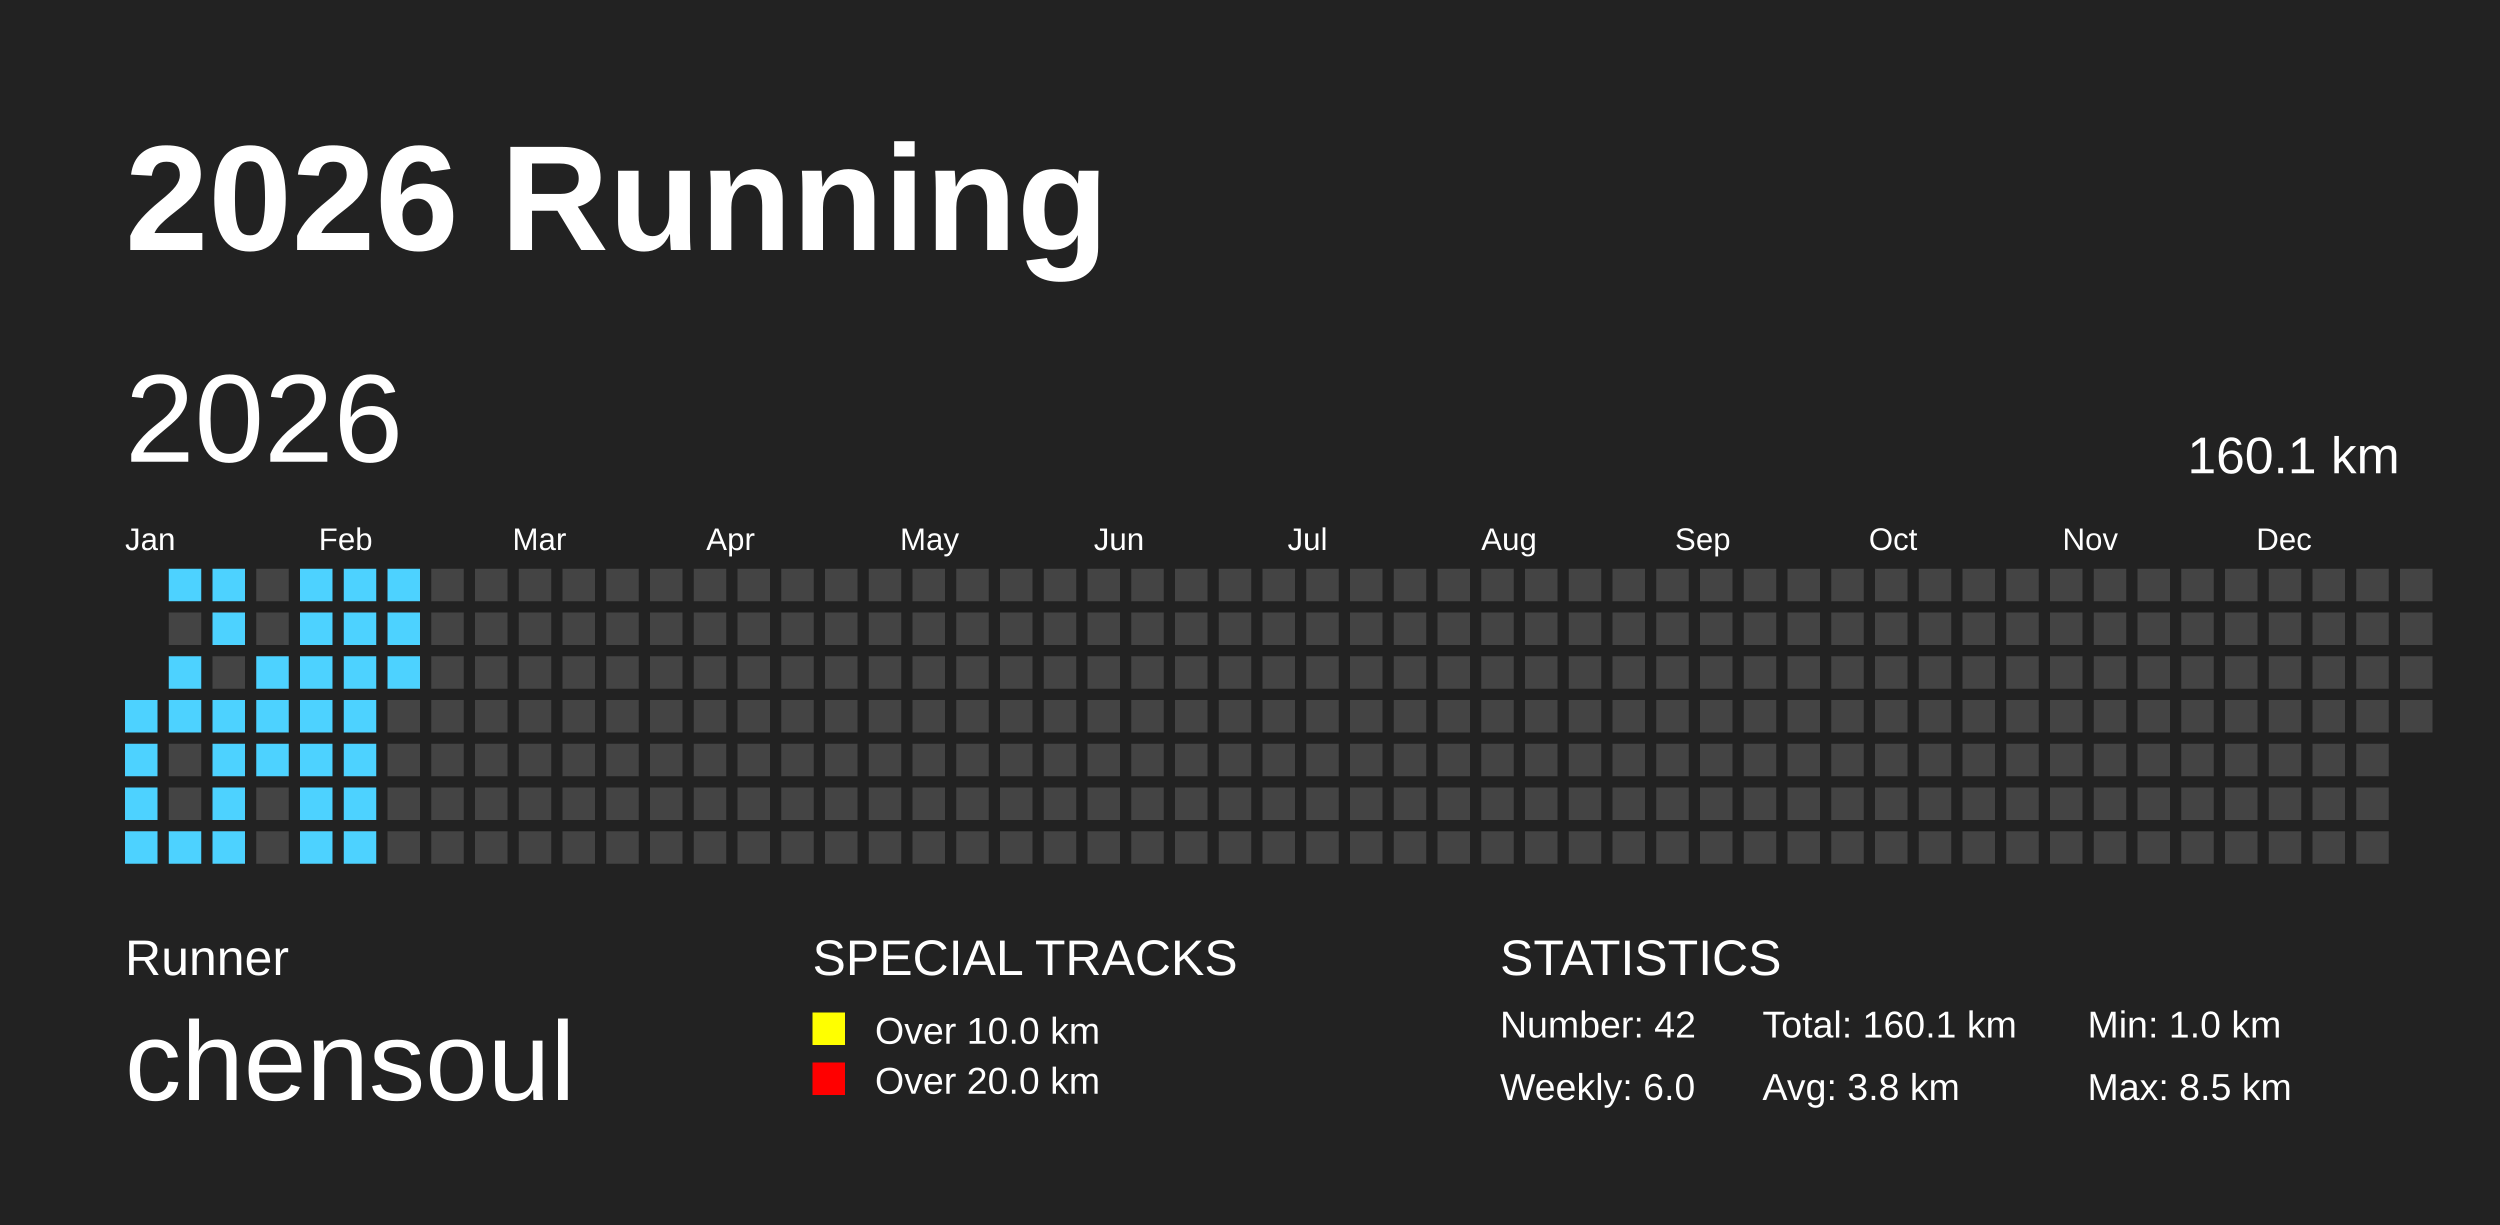
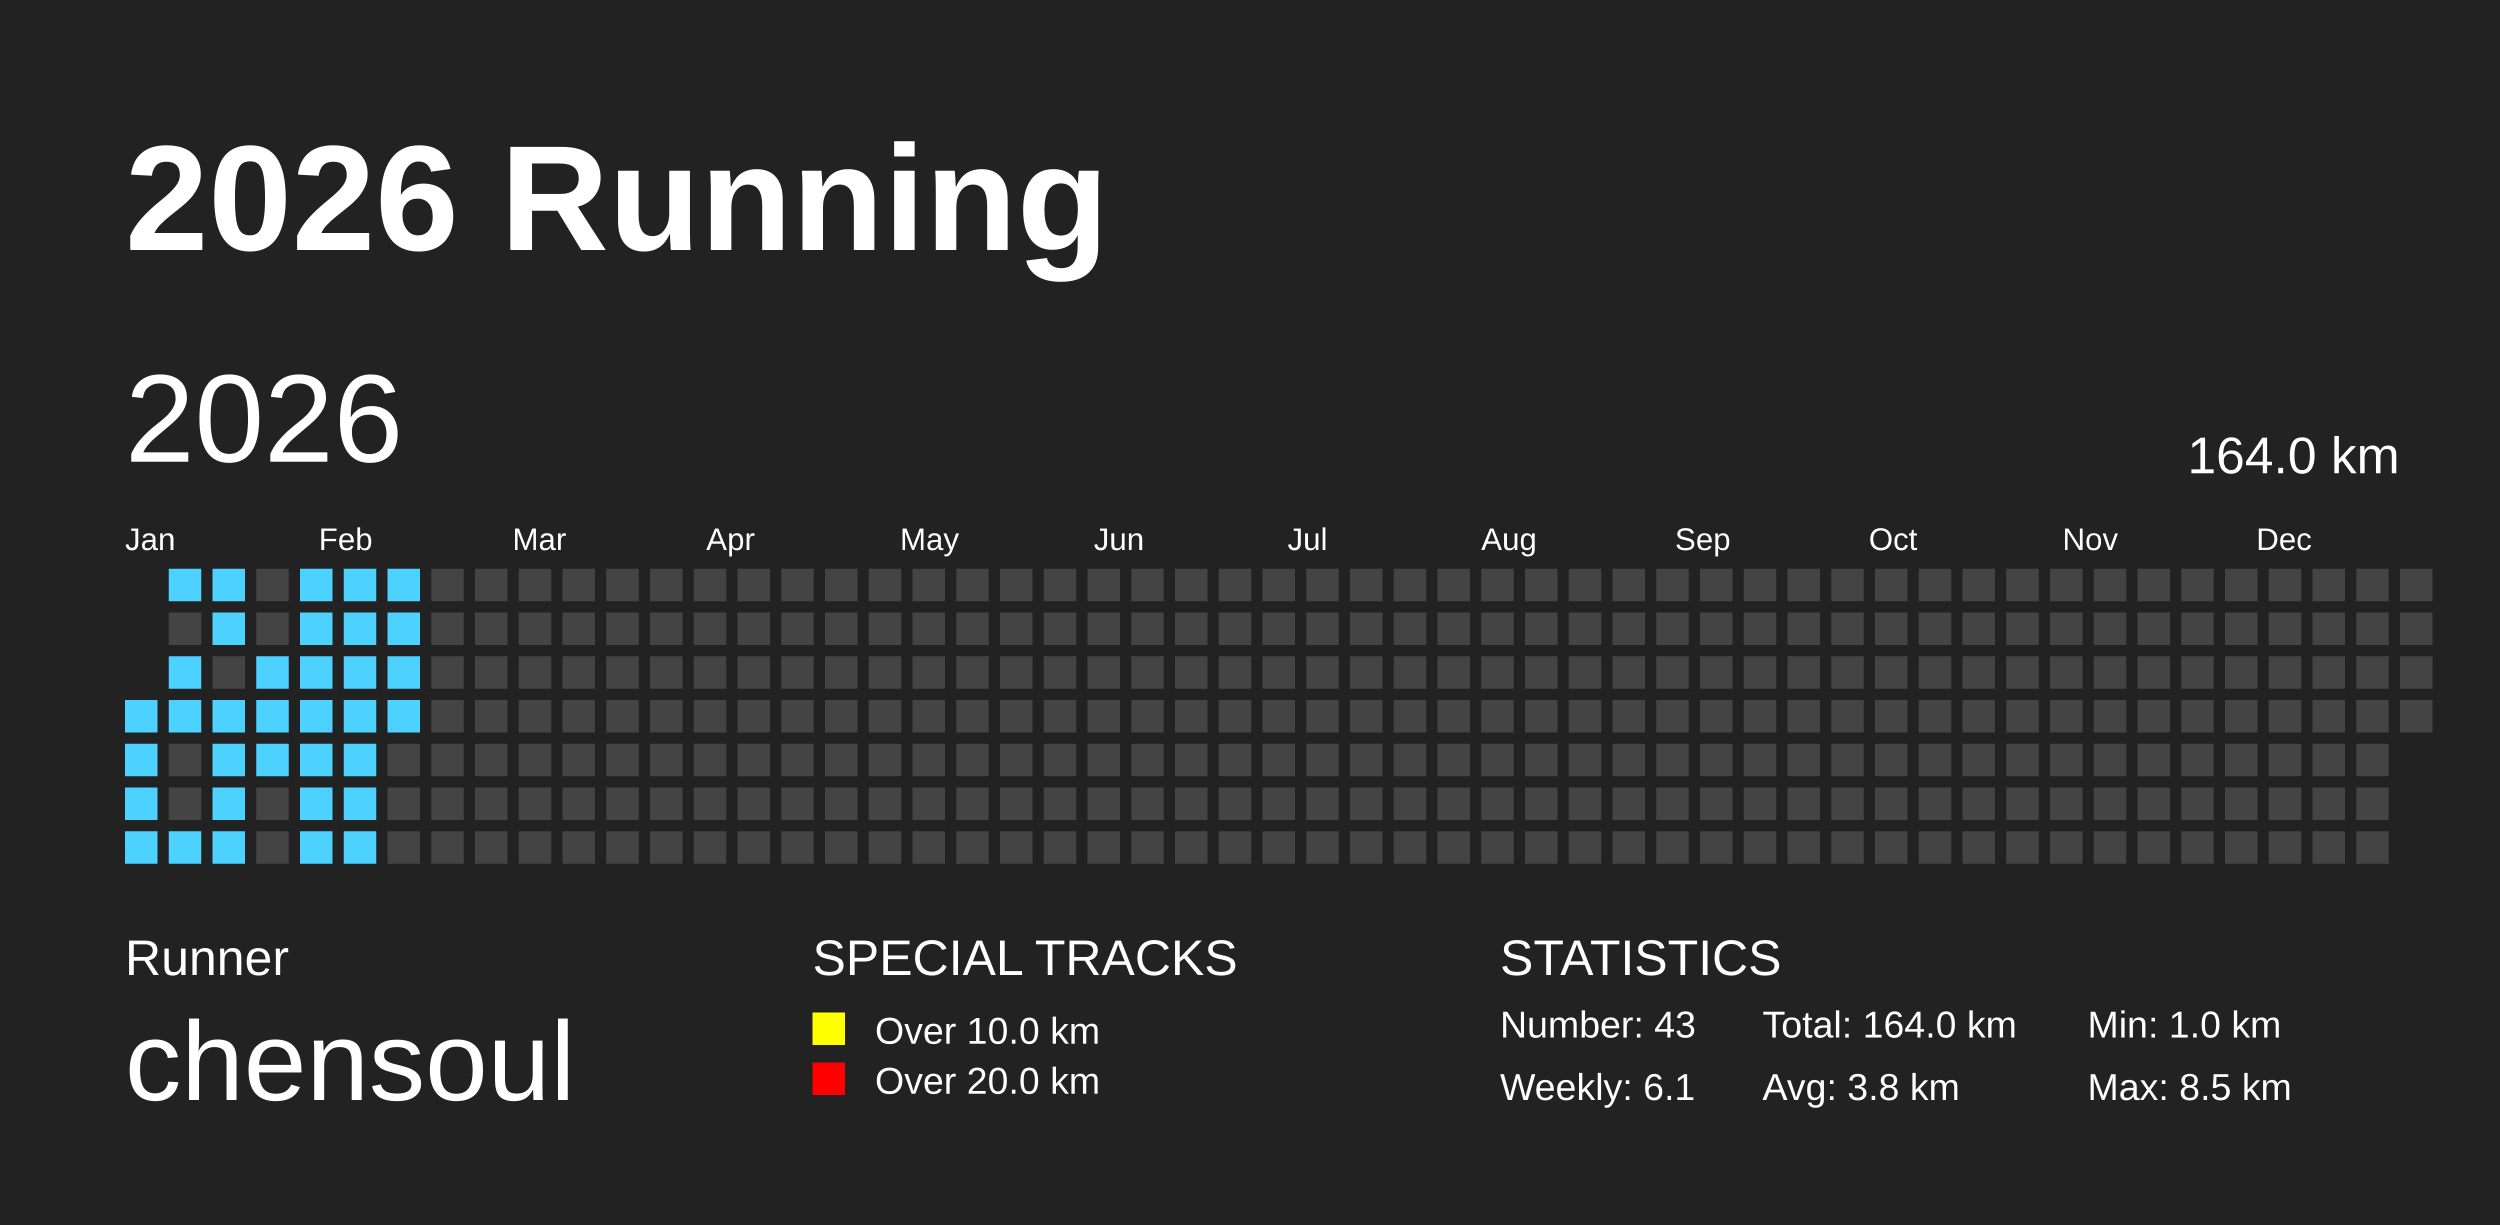
<svg xmlns="http://www.w3.org/2000/svg" baseProfile="full" height="98mm" version="1.1" viewBox="0,0,200,98" width="200mm">
  <defs />
  <rect fill="#222222" height="98" width="200" x="0" y="0" />
  <text fill="#FFFFFF" style="font-size:12px; font-family:Arial; font-weight:bold;" x="10" y="20">2026 Running</text>
  <text fill="#FFFFFF" style="font-size:4px; font-family:Arial" x="10" y="78">Runner</text>
  <text fill="#FFFFFF" style="font-size:9px; font-family:Arial" x="10" y="88">chensoul</text>
  <text fill="#FFFFFF" style="font-size:4px; font-family:Arial" x="65" y="78">SPECIAL TRACKS</text>
  <rect fill="yellow" height="2.6" width="2.6" x="65" y="81" />
  <text fill="#FFFFFF" style="font-size:3px; font-family:Arial" x="70" y="83.5">Over 10.0 km</text>
  <rect fill="red" height="2.6" width="2.6" x="65" y="85" />
  <text fill="#FFFFFF" style="font-size:3px; font-family:Arial" x="70" y="87.5">Over 20.0 km</text>
  <text fill="#FFFFFF" style="font-size:4px; font-family:Arial" x="120" y="78">STATISTICS</text>
-   <text fill="#FFFFFF" style="font-size:3px; font-family:Arial" x="120" y="83">Number: 42</text>
-   <text fill="#FFFFFF" style="font-size:3px; font-family:Arial" x="120" y="88">Weekly: 6.0</text>
-   <text fill="#FFFFFF" style="font-size:3px; font-family:Arial" x="141" y="83">Total: 160.1 km</text>
+   <text fill="#FFFFFF" style="font-size:3px; font-family:Arial" x="120" y="83">Number: 43</text>
+   <text fill="#FFFFFF" style="font-size:3px; font-family:Arial" x="120" y="88">Weekly: 6.1</text>
+   <text fill="#FFFFFF" style="font-size:3px; font-family:Arial" x="141" y="83">Total: 164.0 km</text>
  <text fill="#FFFFFF" style="font-size:3px; font-family:Arial" x="141" y="88">Avg: 3.8 km</text>
  <text fill="#FFFFFF" style="font-size:3px; font-family:Arial" x="167" y="83">Min: 1.0 km</text>
  <text fill="#FFFFFF" style="font-size:3px; font-family:Arial" x="167" y="88">Max: 8.5 km</text>
  <text dominant-baseline="hanging" fill="#FFFFFF" style="font-size:10.0px; font-family:Arial;" x="10" y="30">2026</text>
-   <text dominant-baseline="hanging" fill="#FFFFFF" style="font-size:4.125px; font-family:Arial;" x="175" y="35">160.1 km</text>
+   <text dominant-baseline="hanging" fill="#FFFFFF" style="font-size:4.125px; font-family:Arial;" x="175" y="35">164.0 km</text>
  <text fill="#FFFFFF" style="font-size:2.5px; font-family:Arial" x="10.0" y="44">Jan</text>
  <text fill="#FFFFFF" style="font-size:2.5px; font-family:Arial" x="25.5" y="44">Feb</text>
  <text fill="#FFFFFF" style="font-size:2.5px; font-family:Arial" x="41.0" y="44">Mar</text>
  <text fill="#FFFFFF" style="font-size:2.5px; font-family:Arial" x="56.5" y="44">Apr</text>
  <text fill="#FFFFFF" style="font-size:2.5px; font-family:Arial" x="72.0" y="44">May</text>
  <text fill="#FFFFFF" style="font-size:2.5px; font-family:Arial" x="87.5" y="44">Jun</text>
  <text fill="#FFFFFF" style="font-size:2.5px; font-family:Arial" x="103.0" y="44">Jul</text>
  <text fill="#FFFFFF" style="font-size:2.5px; font-family:Arial" x="118.5" y="44">Aug</text>
  <text fill="#FFFFFF" style="font-size:2.5px; font-family:Arial" x="134.0" y="44">Sep</text>
  <text fill="#FFFFFF" style="font-size:2.5px; font-family:Arial" x="149.5" y="44">Oct</text>
  <text fill="#FFFFFF" style="font-size:2.5px; font-family:Arial" x="165.0" y="44">Nov</text>
  <text fill="#FFFFFF" style="font-size:2.5px; font-family:Arial" x="180.5" y="44">Dec</text>
  <rect fill="#4DD2FF" height="2.6" width="2.6" x="10.0" y="56.0" />
  <rect fill="#4DD2FF" height="2.6" width="2.6" x="10.0" y="59.5" />
  <rect fill="#4DD2FF" height="2.6" width="2.6" x="10.0" y="63.0" />
  <rect fill="#4DD2FF" height="2.6" width="2.6" x="10.0" y="66.5" />
  <rect fill="#4DD2FF" height="2.6" width="2.6" x="13.5" y="45.5" />
  <rect fill="#444444" height="2.6" width="2.6" x="13.5" y="49.0" />
  <rect fill="#4DD2FF" height="2.6" width="2.6" x="13.5" y="52.5" />
  <rect fill="#4DD2FF" height="2.6" width="2.6" x="13.5" y="56.0" />
  <rect fill="#444444" height="2.6" width="2.6" x="13.5" y="59.5" />
  <rect fill="#444444" height="2.6" width="2.6" x="13.5" y="63.0" />
  <rect fill="#4DD2FF" height="2.6" width="2.6" x="13.5" y="66.5" />
  <rect fill="#4DD2FF" height="2.6" width="2.6" x="17.0" y="45.5" />
  <rect fill="#4DD2FF" height="2.6" width="2.6" x="17.0" y="49.0" />
  <rect fill="#444444" height="2.6" width="2.6" x="17.0" y="52.5" />
  <rect fill="#4DD2FF" height="2.6" width="2.6" x="17.0" y="56.0" />
  <rect fill="#4DD2FF" height="2.6" width="2.6" x="17.0" y="59.5" />
  <rect fill="#4DD2FF" height="2.6" width="2.6" x="17.0" y="63.0" />
  <rect fill="#4DD2FF" height="2.6" width="2.6" x="17.0" y="66.5" />
  <rect fill="#444444" height="2.6" width="2.6" x="20.5" y="45.5" />
  <rect fill="#444444" height="2.6" width="2.6" x="20.5" y="49.0" />
  <rect fill="#4DD2FF" height="2.6" width="2.6" x="20.5" y="52.5" />
  <rect fill="#4DD2FF" height="2.6" width="2.6" x="20.5" y="56.0" />
  <rect fill="#4DD2FF" height="2.6" width="2.6" x="20.5" y="59.5" />
  <rect fill="#444444" height="2.6" width="2.6" x="20.5" y="63.0" />
  <rect fill="#444444" height="2.6" width="2.6" x="20.5" y="66.5" />
  <rect fill="#4DD2FF" height="2.6" width="2.6" x="24.0" y="45.5" />
  <rect fill="#4DD2FF" height="2.6" width="2.6" x="24.0" y="49.0" />
  <rect fill="#4DD2FF" height="2.6" width="2.6" x="24.0" y="52.5" />
  <rect fill="#4DD2FF" height="2.6" width="2.6" x="24.0" y="56.0" />
  <rect fill="#4DD2FF" height="2.6" width="2.6" x="24.0" y="59.5" />
  <rect fill="#4DD2FF" height="2.6" width="2.6" x="24.0" y="63.0" />
  <rect fill="#4DD2FF" height="2.6" width="2.6" x="24.0" y="66.5" />
  <rect fill="#4DD2FF" height="2.6" width="2.6" x="27.5" y="45.5" />
  <rect fill="#4DD2FF" height="2.6" width="2.6" x="27.5" y="49.0" />
  <rect fill="#4DD2FF" height="2.6" width="2.6" x="27.5" y="52.5" />
  <rect fill="#4DD2FF" height="2.6" width="2.6" x="27.5" y="56.0" />
  <rect fill="#4DD2FF" height="2.6" width="2.6" x="27.5" y="59.5" />
  <rect fill="#4DD2FF" height="2.6" width="2.6" x="27.5" y="63.0" />
  <rect fill="#4DD2FF" height="2.6" width="2.6" x="27.5" y="66.5" />
  <rect fill="#4DD2FF" height="2.6" width="2.6" x="31.0" y="45.5" />
  <rect fill="#4DD2FF" height="2.6" width="2.6" x="31.0" y="49.0" />
  <rect fill="#4DD2FF" height="2.6" width="2.6" x="31.0" y="52.5" />
-   <rect fill="#444444" height="2.6" width="2.6" x="31.0" y="56.0" />
+   <rect fill="#4DD2FF" height="2.6" width="2.6" x="31.0" y="56.0" />
  <rect fill="#444444" height="2.6" width="2.6" x="31.0" y="59.5" />
  <rect fill="#444444" height="2.6" width="2.6" x="31.0" y="63.0" />
  <rect fill="#444444" height="2.6" width="2.6" x="31.0" y="66.5" />
  <rect fill="#444444" height="2.6" width="2.6" x="34.5" y="45.5" />
  <rect fill="#444444" height="2.6" width="2.6" x="34.5" y="49.0" />
  <rect fill="#444444" height="2.6" width="2.6" x="34.5" y="52.5" />
  <rect fill="#444444" height="2.6" width="2.6" x="34.5" y="56.0" />
  <rect fill="#444444" height="2.6" width="2.6" x="34.5" y="59.5" />
  <rect fill="#444444" height="2.6" width="2.6" x="34.5" y="63.0" />
  <rect fill="#444444" height="2.6" width="2.6" x="34.5" y="66.5" />
  <rect fill="#444444" height="2.6" width="2.6" x="38.0" y="45.5" />
  <rect fill="#444444" height="2.6" width="2.6" x="38.0" y="49.0" />
  <rect fill="#444444" height="2.6" width="2.6" x="38.0" y="52.5" />
  <rect fill="#444444" height="2.6" width="2.6" x="38.0" y="56.0" />
  <rect fill="#444444" height="2.6" width="2.6" x="38.0" y="59.5" />
  <rect fill="#444444" height="2.6" width="2.6" x="38.0" y="63.0" />
  <rect fill="#444444" height="2.6" width="2.6" x="38.0" y="66.5" />
  <rect fill="#444444" height="2.6" width="2.6" x="41.5" y="45.5" />
  <rect fill="#444444" height="2.6" width="2.6" x="41.5" y="49.0" />
  <rect fill="#444444" height="2.6" width="2.6" x="41.5" y="52.5" />
  <rect fill="#444444" height="2.6" width="2.6" x="41.5" y="56.0" />
  <rect fill="#444444" height="2.6" width="2.6" x="41.5" y="59.5" />
  <rect fill="#444444" height="2.6" width="2.6" x="41.5" y="63.0" />
  <rect fill="#444444" height="2.6" width="2.6" x="41.5" y="66.5" />
  <rect fill="#444444" height="2.6" width="2.6" x="45.0" y="45.5" />
  <rect fill="#444444" height="2.6" width="2.6" x="45.0" y="49.0" />
  <rect fill="#444444" height="2.6" width="2.6" x="45.0" y="52.5" />
  <rect fill="#444444" height="2.6" width="2.6" x="45.0" y="56.0" />
  <rect fill="#444444" height="2.6" width="2.6" x="45.0" y="59.5" />
  <rect fill="#444444" height="2.6" width="2.6" x="45.0" y="63.0" />
  <rect fill="#444444" height="2.6" width="2.6" x="45.0" y="66.5" />
  <rect fill="#444444" height="2.6" width="2.6" x="48.5" y="45.5" />
  <rect fill="#444444" height="2.6" width="2.6" x="48.5" y="49.0" />
  <rect fill="#444444" height="2.6" width="2.6" x="48.5" y="52.5" />
  <rect fill="#444444" height="2.6" width="2.6" x="48.5" y="56.0" />
  <rect fill="#444444" height="2.6" width="2.6" x="48.5" y="59.5" />
  <rect fill="#444444" height="2.6" width="2.6" x="48.5" y="63.0" />
  <rect fill="#444444" height="2.6" width="2.6" x="48.5" y="66.5" />
  <rect fill="#444444" height="2.6" width="2.6" x="52.0" y="45.5" />
  <rect fill="#444444" height="2.6" width="2.6" x="52.0" y="49.0" />
  <rect fill="#444444" height="2.6" width="2.6" x="52.0" y="52.5" />
  <rect fill="#444444" height="2.6" width="2.6" x="52.0" y="56.0" />
  <rect fill="#444444" height="2.6" width="2.6" x="52.0" y="59.5" />
  <rect fill="#444444" height="2.6" width="2.6" x="52.0" y="63.0" />
  <rect fill="#444444" height="2.6" width="2.6" x="52.0" y="66.5" />
  <rect fill="#444444" height="2.6" width="2.6" x="55.5" y="45.5" />
  <rect fill="#444444" height="2.6" width="2.6" x="55.5" y="49.0" />
  <rect fill="#444444" height="2.6" width="2.6" x="55.5" y="52.5" />
  <rect fill="#444444" height="2.6" width="2.6" x="55.5" y="56.0" />
  <rect fill="#444444" height="2.6" width="2.6" x="55.5" y="59.5" />
  <rect fill="#444444" height="2.6" width="2.6" x="55.5" y="63.0" />
  <rect fill="#444444" height="2.6" width="2.6" x="55.5" y="66.5" />
  <rect fill="#444444" height="2.6" width="2.6" x="59.0" y="45.5" />
  <rect fill="#444444" height="2.6" width="2.6" x="59.0" y="49.0" />
  <rect fill="#444444" height="2.6" width="2.6" x="59.0" y="52.5" />
  <rect fill="#444444" height="2.6" width="2.6" x="59.0" y="56.0" />
  <rect fill="#444444" height="2.6" width="2.6" x="59.0" y="59.5" />
  <rect fill="#444444" height="2.6" width="2.6" x="59.0" y="63.0" />
  <rect fill="#444444" height="2.6" width="2.6" x="59.0" y="66.5" />
  <rect fill="#444444" height="2.6" width="2.6" x="62.5" y="45.5" />
  <rect fill="#444444" height="2.6" width="2.6" x="62.5" y="49.0" />
  <rect fill="#444444" height="2.6" width="2.6" x="62.5" y="52.5" />
  <rect fill="#444444" height="2.6" width="2.6" x="62.5" y="56.0" />
  <rect fill="#444444" height="2.6" width="2.6" x="62.5" y="59.5" />
  <rect fill="#444444" height="2.6" width="2.6" x="62.5" y="63.0" />
  <rect fill="#444444" height="2.6" width="2.6" x="62.5" y="66.5" />
  <rect fill="#444444" height="2.6" width="2.6" x="66.0" y="45.5" />
  <rect fill="#444444" height="2.6" width="2.6" x="66.0" y="49.0" />
  <rect fill="#444444" height="2.6" width="2.6" x="66.0" y="52.5" />
  <rect fill="#444444" height="2.6" width="2.6" x="66.0" y="56.0" />
  <rect fill="#444444" height="2.6" width="2.6" x="66.0" y="59.5" />
  <rect fill="#444444" height="2.6" width="2.6" x="66.0" y="63.0" />
  <rect fill="#444444" height="2.6" width="2.6" x="66.0" y="66.5" />
  <rect fill="#444444" height="2.6" width="2.6" x="69.5" y="45.5" />
  <rect fill="#444444" height="2.6" width="2.6" x="69.5" y="49.0" />
  <rect fill="#444444" height="2.6" width="2.6" x="69.5" y="52.5" />
  <rect fill="#444444" height="2.6" width="2.6" x="69.5" y="56.0" />
  <rect fill="#444444" height="2.6" width="2.6" x="69.5" y="59.5" />
  <rect fill="#444444" height="2.6" width="2.6" x="69.5" y="63.0" />
  <rect fill="#444444" height="2.6" width="2.6" x="69.5" y="66.5" />
  <rect fill="#444444" height="2.6" width="2.6" x="73.0" y="45.5" />
  <rect fill="#444444" height="2.6" width="2.6" x="73.0" y="49.0" />
  <rect fill="#444444" height="2.6" width="2.6" x="73.0" y="52.5" />
  <rect fill="#444444" height="2.6" width="2.6" x="73.0" y="56.0" />
  <rect fill="#444444" height="2.6" width="2.6" x="73.0" y="59.5" />
  <rect fill="#444444" height="2.6" width="2.6" x="73.0" y="63.0" />
  <rect fill="#444444" height="2.6" width="2.6" x="73.0" y="66.5" />
  <rect fill="#444444" height="2.6" width="2.6" x="76.5" y="45.5" />
  <rect fill="#444444" height="2.6" width="2.6" x="76.5" y="49.0" />
  <rect fill="#444444" height="2.6" width="2.6" x="76.5" y="52.5" />
  <rect fill="#444444" height="2.6" width="2.6" x="76.5" y="56.0" />
  <rect fill="#444444" height="2.6" width="2.6" x="76.5" y="59.5" />
  <rect fill="#444444" height="2.6" width="2.6" x="76.5" y="63.0" />
  <rect fill="#444444" height="2.6" width="2.6" x="76.5" y="66.5" />
  <rect fill="#444444" height="2.6" width="2.6" x="80.0" y="45.5" />
  <rect fill="#444444" height="2.6" width="2.6" x="80.0" y="49.0" />
  <rect fill="#444444" height="2.6" width="2.6" x="80.0" y="52.5" />
  <rect fill="#444444" height="2.6" width="2.6" x="80.0" y="56.0" />
  <rect fill="#444444" height="2.6" width="2.6" x="80.0" y="59.5" />
  <rect fill="#444444" height="2.6" width="2.6" x="80.0" y="63.0" />
  <rect fill="#444444" height="2.6" width="2.6" x="80.0" y="66.5" />
  <rect fill="#444444" height="2.6" width="2.6" x="83.5" y="45.5" />
  <rect fill="#444444" height="2.6" width="2.6" x="83.5" y="49.0" />
  <rect fill="#444444" height="2.6" width="2.6" x="83.5" y="52.5" />
  <rect fill="#444444" height="2.6" width="2.6" x="83.5" y="56.0" />
  <rect fill="#444444" height="2.6" width="2.6" x="83.5" y="59.5" />
  <rect fill="#444444" height="2.6" width="2.6" x="83.5" y="63.0" />
  <rect fill="#444444" height="2.6" width="2.6" x="83.5" y="66.5" />
  <rect fill="#444444" height="2.6" width="2.6" x="87.0" y="45.5" />
  <rect fill="#444444" height="2.6" width="2.6" x="87.0" y="49.0" />
  <rect fill="#444444" height="2.6" width="2.6" x="87.0" y="52.5" />
  <rect fill="#444444" height="2.6" width="2.6" x="87.0" y="56.0" />
  <rect fill="#444444" height="2.6" width="2.6" x="87.0" y="59.5" />
  <rect fill="#444444" height="2.6" width="2.6" x="87.0" y="63.0" />
  <rect fill="#444444" height="2.6" width="2.6" x="87.0" y="66.5" />
  <rect fill="#444444" height="2.6" width="2.6" x="90.5" y="45.5" />
  <rect fill="#444444" height="2.6" width="2.6" x="90.5" y="49.0" />
  <rect fill="#444444" height="2.6" width="2.6" x="90.5" y="52.5" />
  <rect fill="#444444" height="2.6" width="2.6" x="90.5" y="56.0" />
  <rect fill="#444444" height="2.6" width="2.6" x="90.5" y="59.5" />
  <rect fill="#444444" height="2.6" width="2.6" x="90.5" y="63.0" />
  <rect fill="#444444" height="2.6" width="2.6" x="90.5" y="66.5" />
  <rect fill="#444444" height="2.6" width="2.6" x="94.0" y="45.5" />
  <rect fill="#444444" height="2.6" width="2.6" x="94.0" y="49.0" />
  <rect fill="#444444" height="2.6" width="2.6" x="94.0" y="52.5" />
  <rect fill="#444444" height="2.6" width="2.6" x="94.0" y="56.0" />
  <rect fill="#444444" height="2.6" width="2.6" x="94.0" y="59.5" />
  <rect fill="#444444" height="2.6" width="2.6" x="94.0" y="63.0" />
  <rect fill="#444444" height="2.6" width="2.6" x="94.0" y="66.5" />
  <rect fill="#444444" height="2.6" width="2.6" x="97.5" y="45.5" />
  <rect fill="#444444" height="2.6" width="2.6" x="97.5" y="49.0" />
  <rect fill="#444444" height="2.6" width="2.6" x="97.5" y="52.5" />
  <rect fill="#444444" height="2.6" width="2.6" x="97.5" y="56.0" />
  <rect fill="#444444" height="2.6" width="2.6" x="97.5" y="59.5" />
  <rect fill="#444444" height="2.6" width="2.6" x="97.5" y="63.0" />
  <rect fill="#444444" height="2.6" width="2.6" x="97.5" y="66.5" />
  <rect fill="#444444" height="2.6" width="2.6" x="101.0" y="45.5" />
  <rect fill="#444444" height="2.6" width="2.6" x="101.0" y="49.0" />
  <rect fill="#444444" height="2.6" width="2.6" x="101.0" y="52.5" />
  <rect fill="#444444" height="2.6" width="2.6" x="101.0" y="56.0" />
  <rect fill="#444444" height="2.6" width="2.6" x="101.0" y="59.5" />
  <rect fill="#444444" height="2.6" width="2.6" x="101.0" y="63.0" />
  <rect fill="#444444" height="2.6" width="2.6" x="101.0" y="66.5" />
  <rect fill="#444444" height="2.6" width="2.6" x="104.5" y="45.5" />
  <rect fill="#444444" height="2.6" width="2.6" x="104.5" y="49.0" />
  <rect fill="#444444" height="2.6" width="2.6" x="104.5" y="52.5" />
  <rect fill="#444444" height="2.6" width="2.6" x="104.5" y="56.0" />
  <rect fill="#444444" height="2.6" width="2.6" x="104.5" y="59.5" />
  <rect fill="#444444" height="2.6" width="2.6" x="104.5" y="63.0" />
  <rect fill="#444444" height="2.6" width="2.6" x="104.5" y="66.5" />
  <rect fill="#444444" height="2.6" width="2.6" x="108.0" y="45.5" />
  <rect fill="#444444" height="2.6" width="2.6" x="108.0" y="49.0" />
  <rect fill="#444444" height="2.6" width="2.6" x="108.0" y="52.5" />
  <rect fill="#444444" height="2.6" width="2.6" x="108.0" y="56.0" />
  <rect fill="#444444" height="2.6" width="2.6" x="108.0" y="59.5" />
  <rect fill="#444444" height="2.6" width="2.6" x="108.0" y="63.0" />
  <rect fill="#444444" height="2.6" width="2.6" x="108.0" y="66.5" />
  <rect fill="#444444" height="2.6" width="2.6" x="111.5" y="45.5" />
  <rect fill="#444444" height="2.6" width="2.6" x="111.5" y="49.0" />
  <rect fill="#444444" height="2.6" width="2.6" x="111.5" y="52.5" />
  <rect fill="#444444" height="2.6" width="2.6" x="111.5" y="56.0" />
  <rect fill="#444444" height="2.6" width="2.6" x="111.5" y="59.5" />
  <rect fill="#444444" height="2.6" width="2.6" x="111.5" y="63.0" />
  <rect fill="#444444" height="2.6" width="2.6" x="111.5" y="66.5" />
  <rect fill="#444444" height="2.6" width="2.6" x="115.0" y="45.5" />
  <rect fill="#444444" height="2.6" width="2.6" x="115.0" y="49.0" />
  <rect fill="#444444" height="2.6" width="2.6" x="115.0" y="52.5" />
  <rect fill="#444444" height="2.6" width="2.6" x="115.0" y="56.0" />
  <rect fill="#444444" height="2.6" width="2.6" x="115.0" y="59.5" />
  <rect fill="#444444" height="2.6" width="2.6" x="115.0" y="63.0" />
  <rect fill="#444444" height="2.6" width="2.6" x="115.0" y="66.5" />
  <rect fill="#444444" height="2.6" width="2.6" x="118.5" y="45.5" />
  <rect fill="#444444" height="2.6" width="2.6" x="118.5" y="49.0" />
  <rect fill="#444444" height="2.6" width="2.6" x="118.5" y="52.5" />
  <rect fill="#444444" height="2.6" width="2.6" x="118.5" y="56.0" />
  <rect fill="#444444" height="2.6" width="2.6" x="118.5" y="59.5" />
  <rect fill="#444444" height="2.6" width="2.6" x="118.5" y="63.0" />
  <rect fill="#444444" height="2.6" width="2.6" x="118.5" y="66.5" />
  <rect fill="#444444" height="2.6" width="2.6" x="122.0" y="45.5" />
  <rect fill="#444444" height="2.6" width="2.6" x="122.0" y="49.0" />
  <rect fill="#444444" height="2.6" width="2.6" x="122.0" y="52.5" />
  <rect fill="#444444" height="2.6" width="2.6" x="122.0" y="56.0" />
  <rect fill="#444444" height="2.6" width="2.6" x="122.0" y="59.5" />
  <rect fill="#444444" height="2.6" width="2.6" x="122.0" y="63.0" />
  <rect fill="#444444" height="2.6" width="2.6" x="122.0" y="66.5" />
  <rect fill="#444444" height="2.6" width="2.6" x="125.5" y="45.5" />
  <rect fill="#444444" height="2.6" width="2.6" x="125.5" y="49.0" />
  <rect fill="#444444" height="2.6" width="2.6" x="125.5" y="52.5" />
  <rect fill="#444444" height="2.6" width="2.6" x="125.5" y="56.0" />
  <rect fill="#444444" height="2.6" width="2.6" x="125.5" y="59.5" />
  <rect fill="#444444" height="2.6" width="2.6" x="125.5" y="63.0" />
  <rect fill="#444444" height="2.6" width="2.6" x="125.5" y="66.5" />
  <rect fill="#444444" height="2.6" width="2.6" x="129.0" y="45.5" />
  <rect fill="#444444" height="2.6" width="2.6" x="129.0" y="49.0" />
  <rect fill="#444444" height="2.6" width="2.6" x="129.0" y="52.5" />
  <rect fill="#444444" height="2.6" width="2.6" x="129.0" y="56.0" />
  <rect fill="#444444" height="2.6" width="2.6" x="129.0" y="59.5" />
  <rect fill="#444444" height="2.6" width="2.6" x="129.0" y="63.0" />
  <rect fill="#444444" height="2.6" width="2.6" x="129.0" y="66.5" />
  <rect fill="#444444" height="2.6" width="2.6" x="132.5" y="45.5" />
  <rect fill="#444444" height="2.6" width="2.6" x="132.5" y="49.0" />
  <rect fill="#444444" height="2.6" width="2.6" x="132.5" y="52.5" />
  <rect fill="#444444" height="2.6" width="2.6" x="132.5" y="56.0" />
  <rect fill="#444444" height="2.6" width="2.6" x="132.5" y="59.5" />
  <rect fill="#444444" height="2.6" width="2.6" x="132.5" y="63.0" />
  <rect fill="#444444" height="2.6" width="2.6" x="132.5" y="66.5" />
  <rect fill="#444444" height="2.6" width="2.6" x="136.0" y="45.5" />
  <rect fill="#444444" height="2.6" width="2.6" x="136.0" y="49.0" />
  <rect fill="#444444" height="2.6" width="2.6" x="136.0" y="52.5" />
  <rect fill="#444444" height="2.6" width="2.6" x="136.0" y="56.0" />
  <rect fill="#444444" height="2.6" width="2.6" x="136.0" y="59.5" />
  <rect fill="#444444" height="2.6" width="2.6" x="136.0" y="63.0" />
  <rect fill="#444444" height="2.6" width="2.6" x="136.0" y="66.5" />
  <rect fill="#444444" height="2.6" width="2.6" x="139.5" y="45.5" />
  <rect fill="#444444" height="2.6" width="2.6" x="139.5" y="49.0" />
  <rect fill="#444444" height="2.6" width="2.6" x="139.5" y="52.5" />
  <rect fill="#444444" height="2.6" width="2.6" x="139.5" y="56.0" />
  <rect fill="#444444" height="2.6" width="2.6" x="139.5" y="59.5" />
  <rect fill="#444444" height="2.6" width="2.6" x="139.5" y="63.0" />
  <rect fill="#444444" height="2.6" width="2.6" x="139.5" y="66.5" />
  <rect fill="#444444" height="2.6" width="2.6" x="143.0" y="45.5" />
  <rect fill="#444444" height="2.6" width="2.6" x="143.0" y="49.0" />
  <rect fill="#444444" height="2.6" width="2.6" x="143.0" y="52.5" />
  <rect fill="#444444" height="2.6" width="2.6" x="143.0" y="56.0" />
  <rect fill="#444444" height="2.6" width="2.6" x="143.0" y="59.5" />
  <rect fill="#444444" height="2.6" width="2.6" x="143.0" y="63.0" />
  <rect fill="#444444" height="2.6" width="2.6" x="143.0" y="66.5" />
  <rect fill="#444444" height="2.6" width="2.6" x="146.5" y="45.5" />
  <rect fill="#444444" height="2.6" width="2.6" x="146.5" y="49.0" />
  <rect fill="#444444" height="2.6" width="2.6" x="146.5" y="52.5" />
  <rect fill="#444444" height="2.6" width="2.6" x="146.5" y="56.0" />
  <rect fill="#444444" height="2.6" width="2.6" x="146.5" y="59.5" />
  <rect fill="#444444" height="2.6" width="2.6" x="146.5" y="63.0" />
  <rect fill="#444444" height="2.6" width="2.6" x="146.5" y="66.5" />
  <rect fill="#444444" height="2.6" width="2.6" x="150.0" y="45.5" />
  <rect fill="#444444" height="2.6" width="2.6" x="150.0" y="49.0" />
  <rect fill="#444444" height="2.6" width="2.6" x="150.0" y="52.5" />
  <rect fill="#444444" height="2.6" width="2.6" x="150.0" y="56.0" />
  <rect fill="#444444" height="2.6" width="2.6" x="150.0" y="59.5" />
  <rect fill="#444444" height="2.6" width="2.6" x="150.0" y="63.0" />
  <rect fill="#444444" height="2.6" width="2.6" x="150.0" y="66.5" />
  <rect fill="#444444" height="2.6" width="2.6" x="153.5" y="45.5" />
  <rect fill="#444444" height="2.6" width="2.6" x="153.5" y="49.0" />
  <rect fill="#444444" height="2.6" width="2.6" x="153.5" y="52.5" />
  <rect fill="#444444" height="2.6" width="2.6" x="153.5" y="56.0" />
  <rect fill="#444444" height="2.6" width="2.6" x="153.5" y="59.5" />
  <rect fill="#444444" height="2.6" width="2.6" x="153.5" y="63.0" />
  <rect fill="#444444" height="2.6" width="2.6" x="153.5" y="66.5" />
  <rect fill="#444444" height="2.6" width="2.6" x="157.0" y="45.5" />
  <rect fill="#444444" height="2.6" width="2.6" x="157.0" y="49.0" />
  <rect fill="#444444" height="2.6" width="2.6" x="157.0" y="52.5" />
  <rect fill="#444444" height="2.6" width="2.6" x="157.0" y="56.0" />
  <rect fill="#444444" height="2.6" width="2.6" x="157.0" y="59.5" />
  <rect fill="#444444" height="2.6" width="2.6" x="157.0" y="63.0" />
  <rect fill="#444444" height="2.6" width="2.6" x="157.0" y="66.5" />
  <rect fill="#444444" height="2.6" width="2.6" x="160.5" y="45.5" />
  <rect fill="#444444" height="2.6" width="2.6" x="160.5" y="49.0" />
  <rect fill="#444444" height="2.6" width="2.6" x="160.5" y="52.5" />
  <rect fill="#444444" height="2.6" width="2.6" x="160.5" y="56.0" />
  <rect fill="#444444" height="2.6" width="2.6" x="160.5" y="59.5" />
  <rect fill="#444444" height="2.6" width="2.6" x="160.5" y="63.0" />
  <rect fill="#444444" height="2.6" width="2.6" x="160.5" y="66.5" />
  <rect fill="#444444" height="2.6" width="2.6" x="164.0" y="45.5" />
  <rect fill="#444444" height="2.6" width="2.6" x="164.0" y="49.0" />
  <rect fill="#444444" height="2.6" width="2.6" x="164.0" y="52.5" />
  <rect fill="#444444" height="2.6" width="2.6" x="164.0" y="56.0" />
  <rect fill="#444444" height="2.6" width="2.6" x="164.0" y="59.5" />
  <rect fill="#444444" height="2.6" width="2.6" x="164.0" y="63.0" />
  <rect fill="#444444" height="2.6" width="2.6" x="164.0" y="66.5" />
  <rect fill="#444444" height="2.6" width="2.6" x="167.5" y="45.5" />
  <rect fill="#444444" height="2.6" width="2.6" x="167.5" y="49.0" />
  <rect fill="#444444" height="2.6" width="2.6" x="167.5" y="52.5" />
  <rect fill="#444444" height="2.6" width="2.6" x="167.5" y="56.0" />
  <rect fill="#444444" height="2.6" width="2.6" x="167.5" y="59.5" />
  <rect fill="#444444" height="2.6" width="2.6" x="167.5" y="63.0" />
  <rect fill="#444444" height="2.6" width="2.6" x="167.5" y="66.5" />
  <rect fill="#444444" height="2.6" width="2.6" x="171.0" y="45.5" />
  <rect fill="#444444" height="2.6" width="2.6" x="171.0" y="49.0" />
  <rect fill="#444444" height="2.6" width="2.6" x="171.0" y="52.5" />
  <rect fill="#444444" height="2.6" width="2.6" x="171.0" y="56.0" />
  <rect fill="#444444" height="2.6" width="2.6" x="171.0" y="59.5" />
  <rect fill="#444444" height="2.6" width="2.6" x="171.0" y="63.0" />
  <rect fill="#444444" height="2.6" width="2.6" x="171.0" y="66.5" />
  <rect fill="#444444" height="2.6" width="2.6" x="174.5" y="45.5" />
  <rect fill="#444444" height="2.6" width="2.6" x="174.5" y="49.0" />
  <rect fill="#444444" height="2.6" width="2.6" x="174.5" y="52.5" />
  <rect fill="#444444" height="2.6" width="2.6" x="174.5" y="56.0" />
  <rect fill="#444444" height="2.6" width="2.6" x="174.5" y="59.5" />
  <rect fill="#444444" height="2.6" width="2.6" x="174.5" y="63.0" />
  <rect fill="#444444" height="2.6" width="2.6" x="174.5" y="66.5" />
  <rect fill="#444444" height="2.6" width="2.6" x="178.0" y="45.5" />
  <rect fill="#444444" height="2.6" width="2.6" x="178.0" y="49.0" />
  <rect fill="#444444" height="2.6" width="2.6" x="178.0" y="52.5" />
  <rect fill="#444444" height="2.6" width="2.6" x="178.0" y="56.0" />
  <rect fill="#444444" height="2.6" width="2.6" x="178.0" y="59.5" />
  <rect fill="#444444" height="2.6" width="2.6" x="178.0" y="63.0" />
  <rect fill="#444444" height="2.6" width="2.6" x="178.0" y="66.5" />
  <rect fill="#444444" height="2.6" width="2.6" x="181.5" y="45.5" />
  <rect fill="#444444" height="2.6" width="2.6" x="181.5" y="49.0" />
  <rect fill="#444444" height="2.6" width="2.6" x="181.5" y="52.5" />
  <rect fill="#444444" height="2.6" width="2.6" x="181.5" y="56.0" />
  <rect fill="#444444" height="2.6" width="2.6" x="181.5" y="59.5" />
  <rect fill="#444444" height="2.6" width="2.6" x="181.5" y="63.0" />
  <rect fill="#444444" height="2.6" width="2.6" x="181.5" y="66.5" />
  <rect fill="#444444" height="2.6" width="2.6" x="185.0" y="45.5" />
  <rect fill="#444444" height="2.6" width="2.6" x="185.0" y="49.0" />
  <rect fill="#444444" height="2.6" width="2.6" x="185.0" y="52.5" />
  <rect fill="#444444" height="2.6" width="2.6" x="185.0" y="56.0" />
  <rect fill="#444444" height="2.6" width="2.6" x="185.0" y="59.5" />
  <rect fill="#444444" height="2.6" width="2.6" x="185.0" y="63.0" />
  <rect fill="#444444" height="2.6" width="2.6" x="185.0" y="66.5" />
  <rect fill="#444444" height="2.6" width="2.6" x="188.5" y="45.5" />
  <rect fill="#444444" height="2.6" width="2.6" x="188.5" y="49.0" />
  <rect fill="#444444" height="2.6" width="2.6" x="188.5" y="52.5" />
  <rect fill="#444444" height="2.6" width="2.6" x="188.5" y="56.0" />
  <rect fill="#444444" height="2.6" width="2.6" x="188.5" y="59.5" />
  <rect fill="#444444" height="2.6" width="2.6" x="188.5" y="63.0" />
  <rect fill="#444444" height="2.6" width="2.6" x="188.5" y="66.5" />
  <rect fill="#444444" height="2.6" width="2.6" x="192.0" y="45.5" />
  <rect fill="#444444" height="2.6" width="2.6" x="192.0" y="49.0" />
  <rect fill="#444444" height="2.6" width="2.6" x="192.0" y="52.5" />
  <rect fill="#444444" height="2.6" width="2.6" x="192.0" y="56.0" />
</svg>
